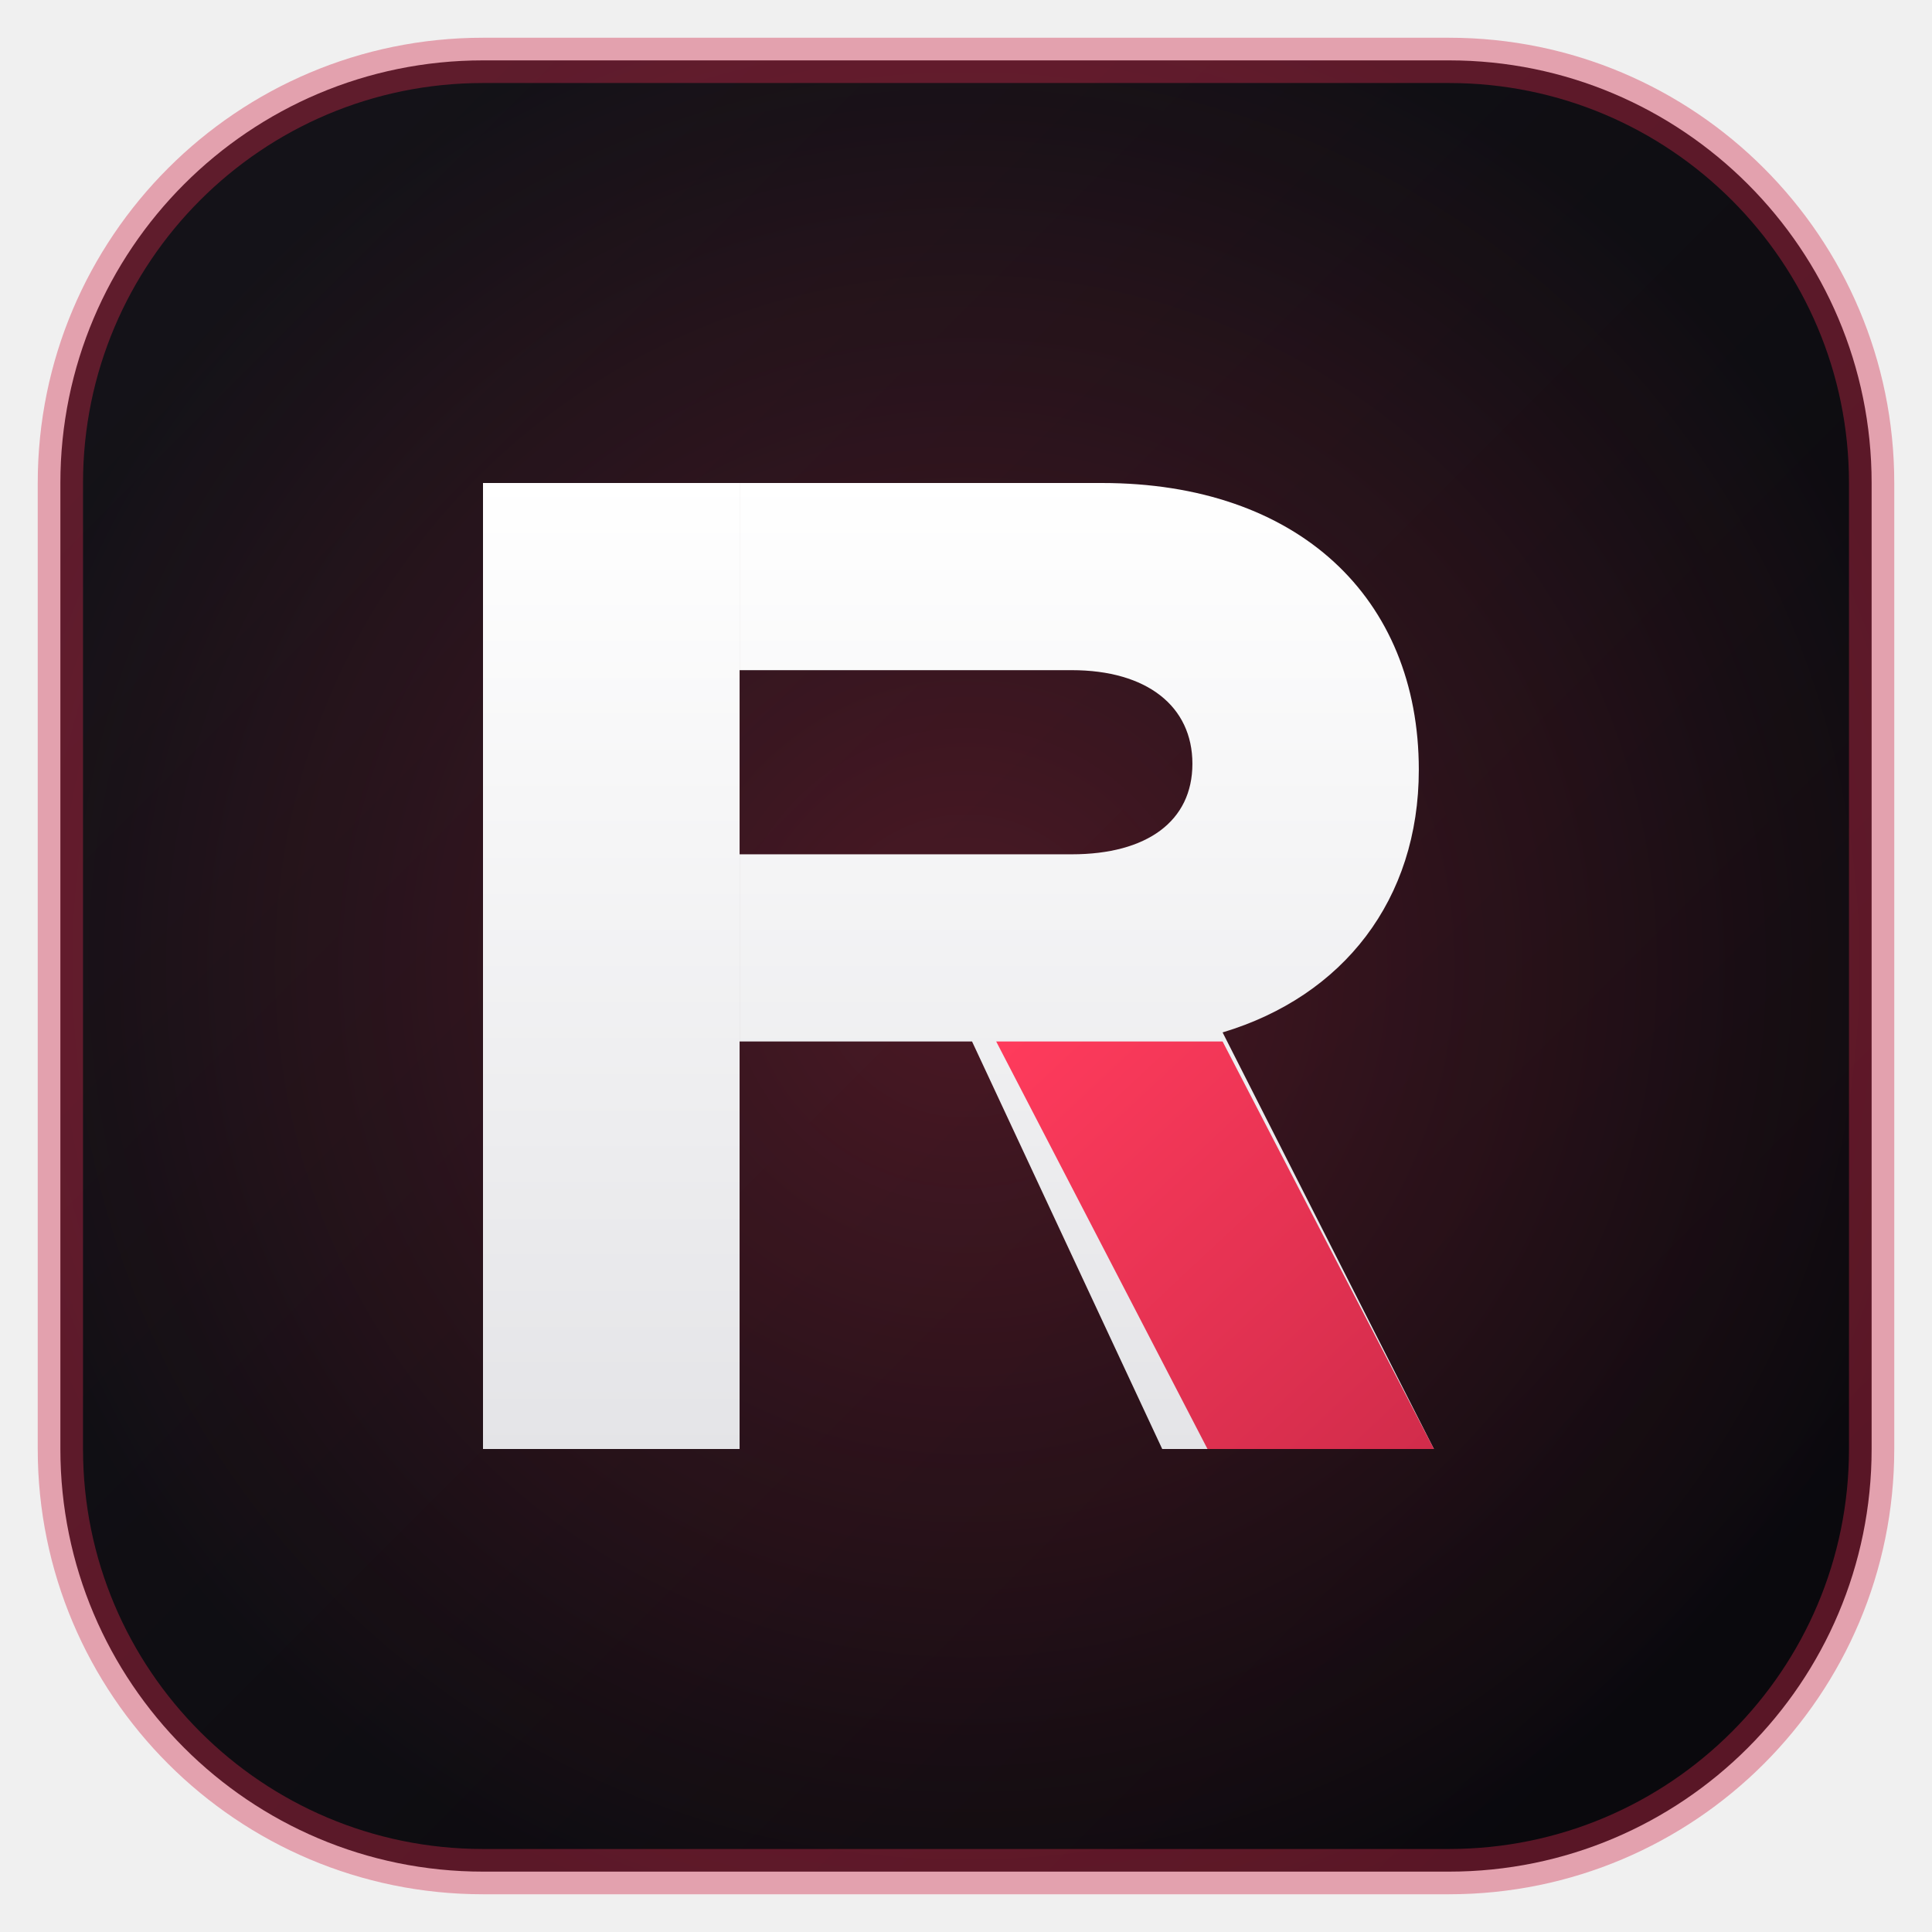
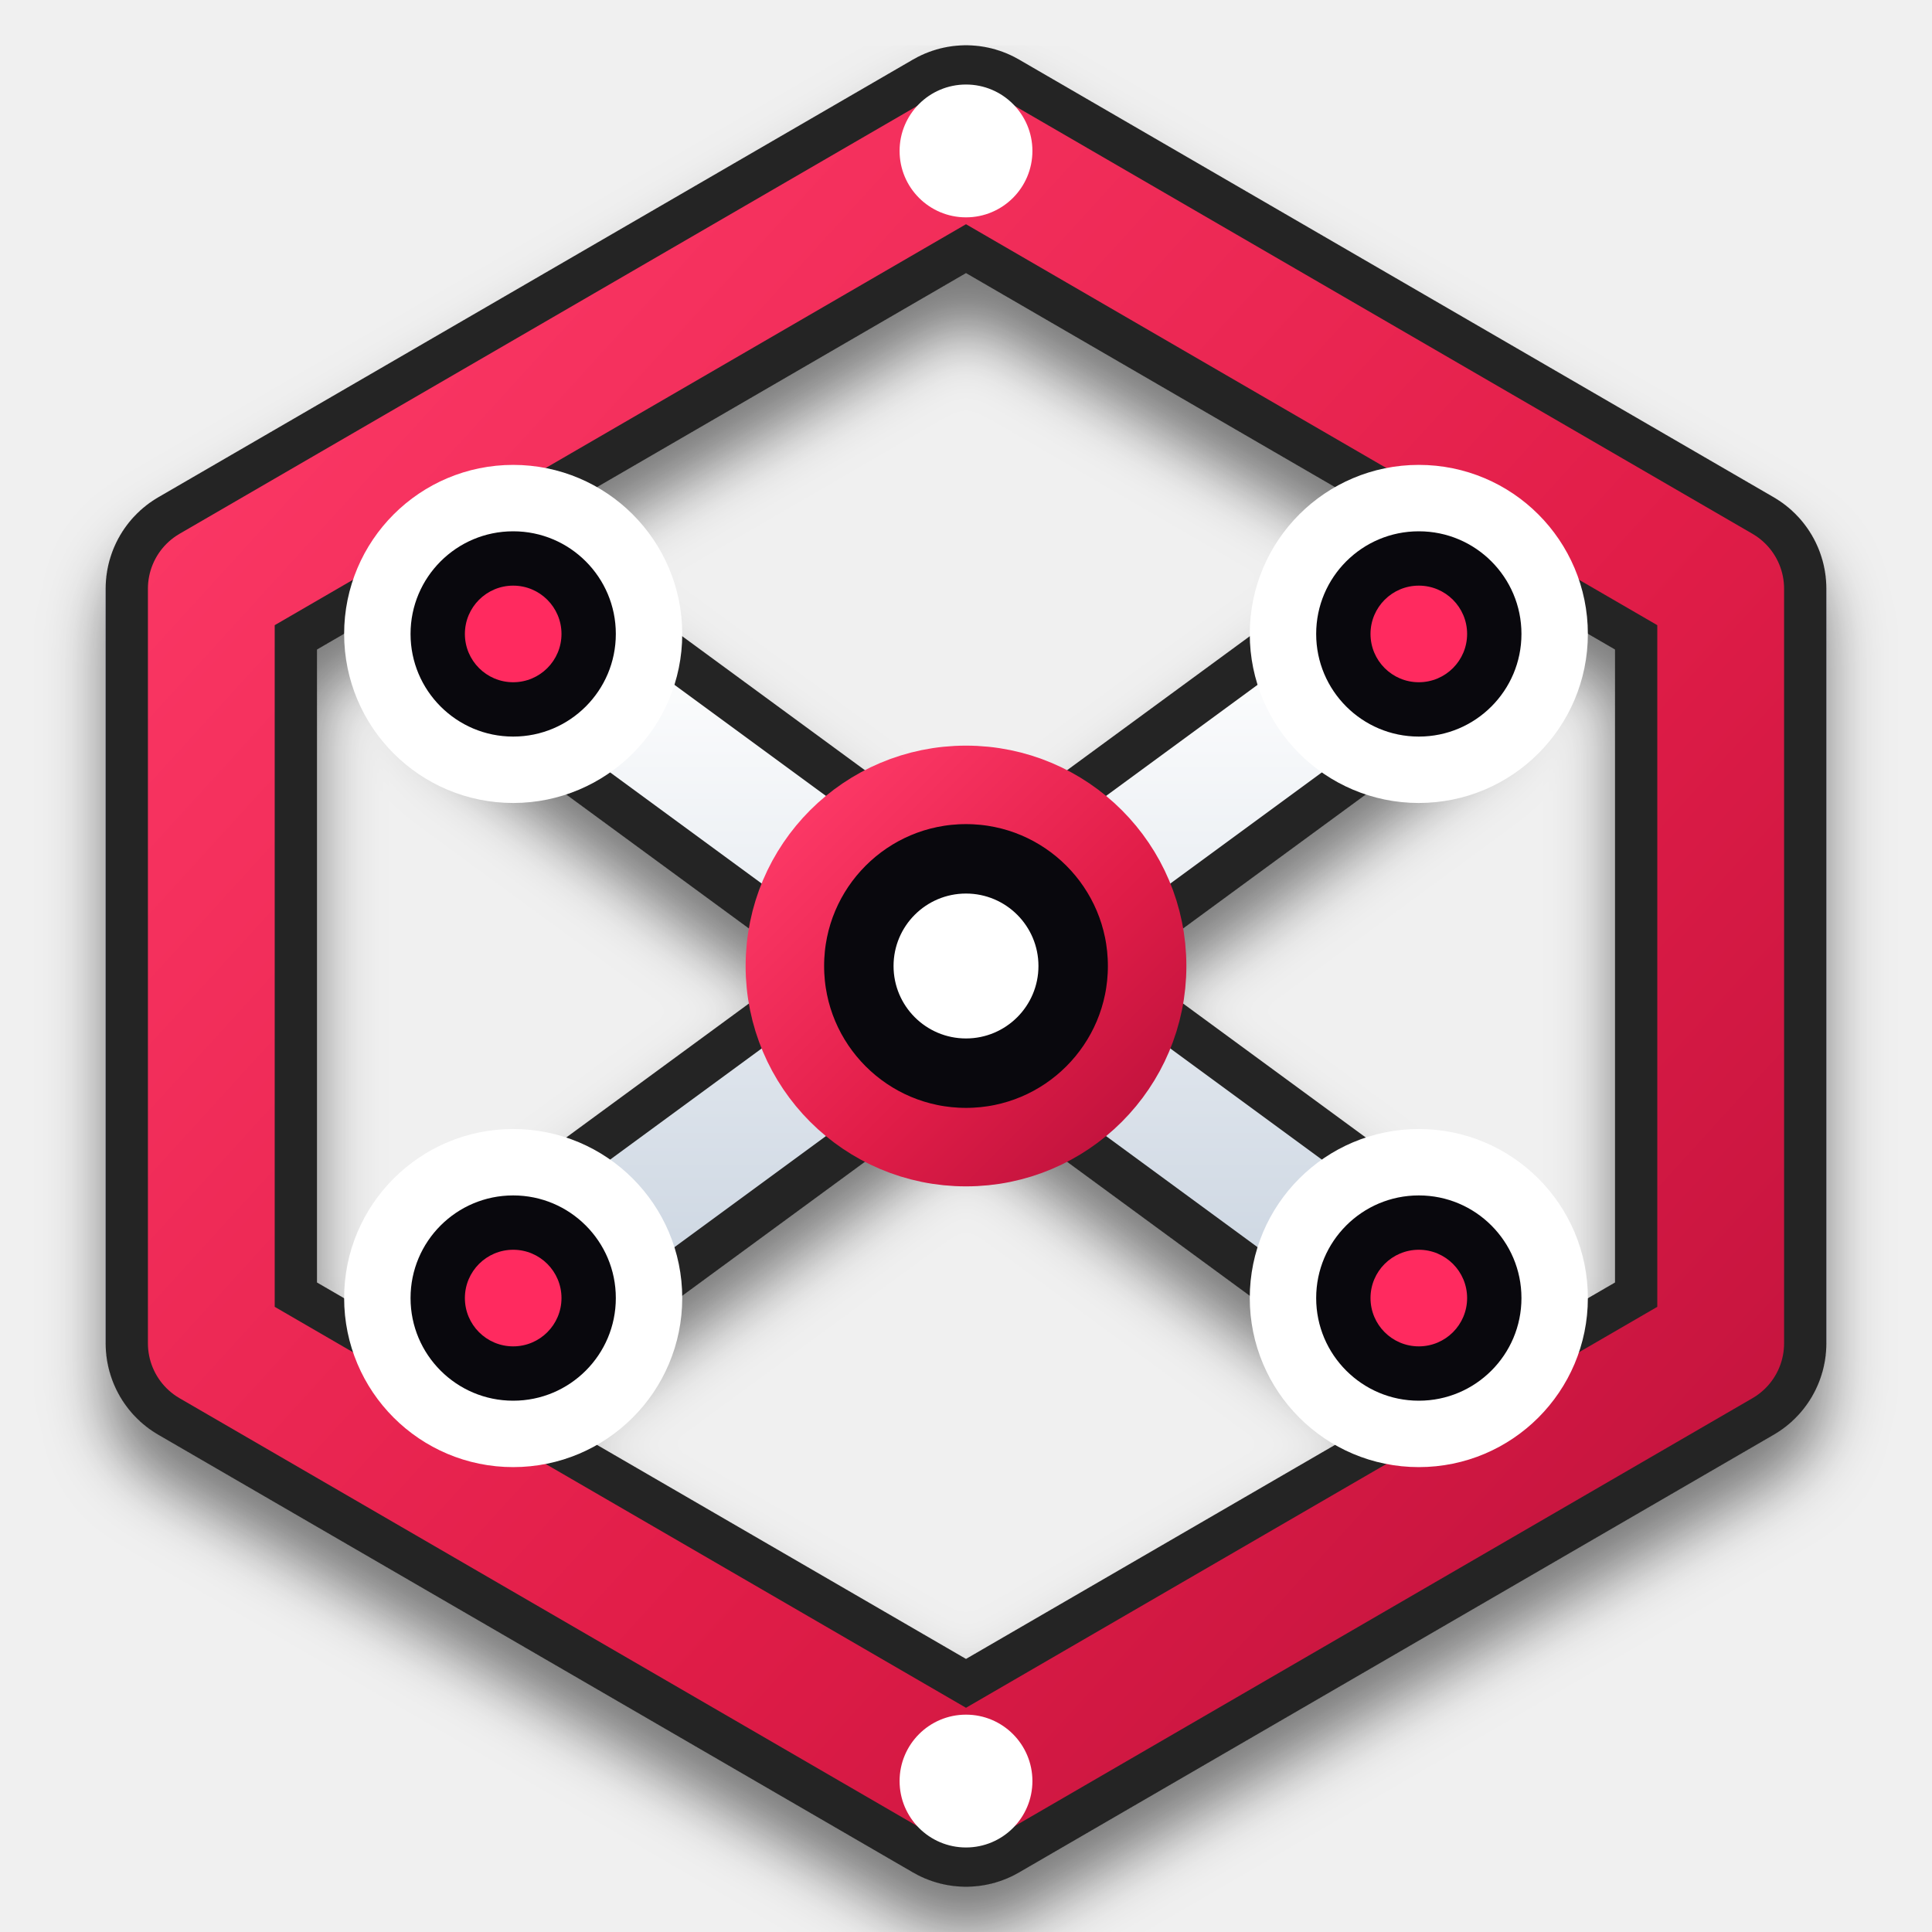
- <svg xmlns="http://www.w3.org/2000/svg" viewBox="0 0 64 64" width="64" height="64">
+ <svg xmlns="http://www.w3.org/2000/svg" viewBox="0 0 64 64" width="64" height="64" fill="none">
  <defs>
-     <linearGradient id="tileBg" x1="0%" y1="0%" x2="100%" y2="100%">
-       <stop offset="0%" stop-color="#151319" />
-       <stop offset="100%" stop-color="#09080c" />
+     <linearGradient id="neonCrimson" x1="0%" y1="0%" x2="100%" y2="100%">
+       <stop offset="0%" stop-color="#ff3b69" />
+       <stop offset="60%" stop-color="#e11d48" />
+       <stop offset="100%" stop-color="#be123c" />
    </linearGradient>
-     <linearGradient id="crimsonAccent" x1="0%" y1="0%" x2="100%" y2="100%">
-       <stop offset="0%" stop-color="#ff3b5c" />
-       <stop offset="100%" stop-color="#d12c4b" />
+     <linearGradient id="chromePillar" x1="0%" y1="0%" x2="0%" y2="100%">
+       <stop offset="0%" stop-color="#ffffff" />
+       <stop offset="100%" stop-color="#cbd5e1" />
    </linearGradient>
-     <linearGradient id="pillarGrad" x1="0%" y1="0%" x2="0%" y2="100%">
-       <stop offset="0%" stop-color="#ffffff" />
-       <stop offset="100%" stop-color="#e4e4e7" />
-     </linearGradient>
-     <radialGradient id="ambientGlow" cx="50%" cy="50%" r="55%">
-       <stop offset="0%" stop-color="#ff3b5c" stop-opacity="0.25" />
-       <stop offset="100%" stop-color="#ff3b5c" stop-opacity="0" />
-     </radialGradient>
+     <filter id="cyberGlow" x="-20%" y="-20%" width="140%" height="140%">
+       <feDropShadow dx="0" dy="1.5" stdDeviation="1" flood-color="#000000" flood-opacity="0.55" />
+     </filter>
  </defs>
-   <rect x="2" y="2" width="60" height="60" rx="14" fill="url(#tileBg)" stroke="#d12c4b" stroke-width="1.5" stroke-opacity="0.4" />
-   <rect x="2" y="2" width="60" height="60" rx="14" fill="url(#ambientGlow)" />
-   <path d="M16 16 H24.5 V48 H16 Z" fill="url(#pillarGrad)" />
-   <path d="M24.5 16 H36.5 C43 16 47 19.8 47 25.5 C47 29.8 44.5 33 40.5 34.2 L47.5 48 H38.5 L32.2 34.5 H24.5 V16 Z M24.5 22.2 V28.3 H35.5 C38 28.3 39.5 27.2 39.5 25.3 C39.5 23.4 38 22.2 35.5 22.2 H24.5 Z" fill="url(#pillarGrad)" />
-   <path d="M33 34.5 H40.5 L47.5 48 H40 Z" fill="url(#crimsonAccent)" />
+   <g opacity="0.9" filter="url(#cyberGlow)">
+     <polygon points="32,5 57,19.5 57,44.5 32,59 7,44.5 7,19.5" stroke="#0b0a10" stroke-width="7" stroke-linejoin="round" />
+     <line x1="17" y1="21" x2="47" y2="43" stroke="#0b0a10" stroke-width="6.5" stroke-linecap="round" />
+     <line x1="17" y1="43" x2="47" y2="21" stroke="#0b0a10" stroke-width="6.5" stroke-linecap="round" />
+   </g>
+   <polygon points="32,5 57,19.5 57,44.5 32,59 7,44.5 7,19.5" stroke="url(#neonCrimson)" stroke-width="4.2" stroke-linejoin="round" />
+   <line x1="17" y1="21" x2="47" y2="43" stroke="url(#chromePillar)" stroke-width="3.6" stroke-linecap="round" />
+   <line x1="17" y1="43" x2="47" y2="21" stroke="url(#chromePillar)" stroke-width="3.6" stroke-linecap="round" />
+   <circle cx="32" cy="32" r="6" fill="#09080d" stroke="url(#neonCrimson)" stroke-width="2.6" />
+   <circle cx="32" cy="32" r="2.4" fill="#ffffff" />
+   <circle cx="17" cy="21" r="4.5" fill="#09080d" stroke="#ffffff" stroke-width="2.2" />
+   <circle cx="17" cy="21" r="1.6" fill="#ff2a5f" />
+   <circle cx="47" cy="21" r="4.5" fill="#09080d" stroke="#ffffff" stroke-width="2.2" />
+   <circle cx="47" cy="21" r="1.6" fill="#ff2a5f" />
+   <circle cx="17" cy="43" r="4.5" fill="#09080d" stroke="#ffffff" stroke-width="2.2" />
+   <circle cx="17" cy="43" r="1.6" fill="#ff2a5f" />
+   <circle cx="47" cy="43" r="4.5" fill="#09080d" stroke="#ffffff" stroke-width="2.2" />
+   <circle cx="47" cy="43" r="1.6" fill="#ff2a5f" />
+   <circle cx="32" cy="5" r="2.2" fill="#ffffff" />
+   <circle cx="32" cy="59" r="2.2" fill="#ffffff" />
</svg>
